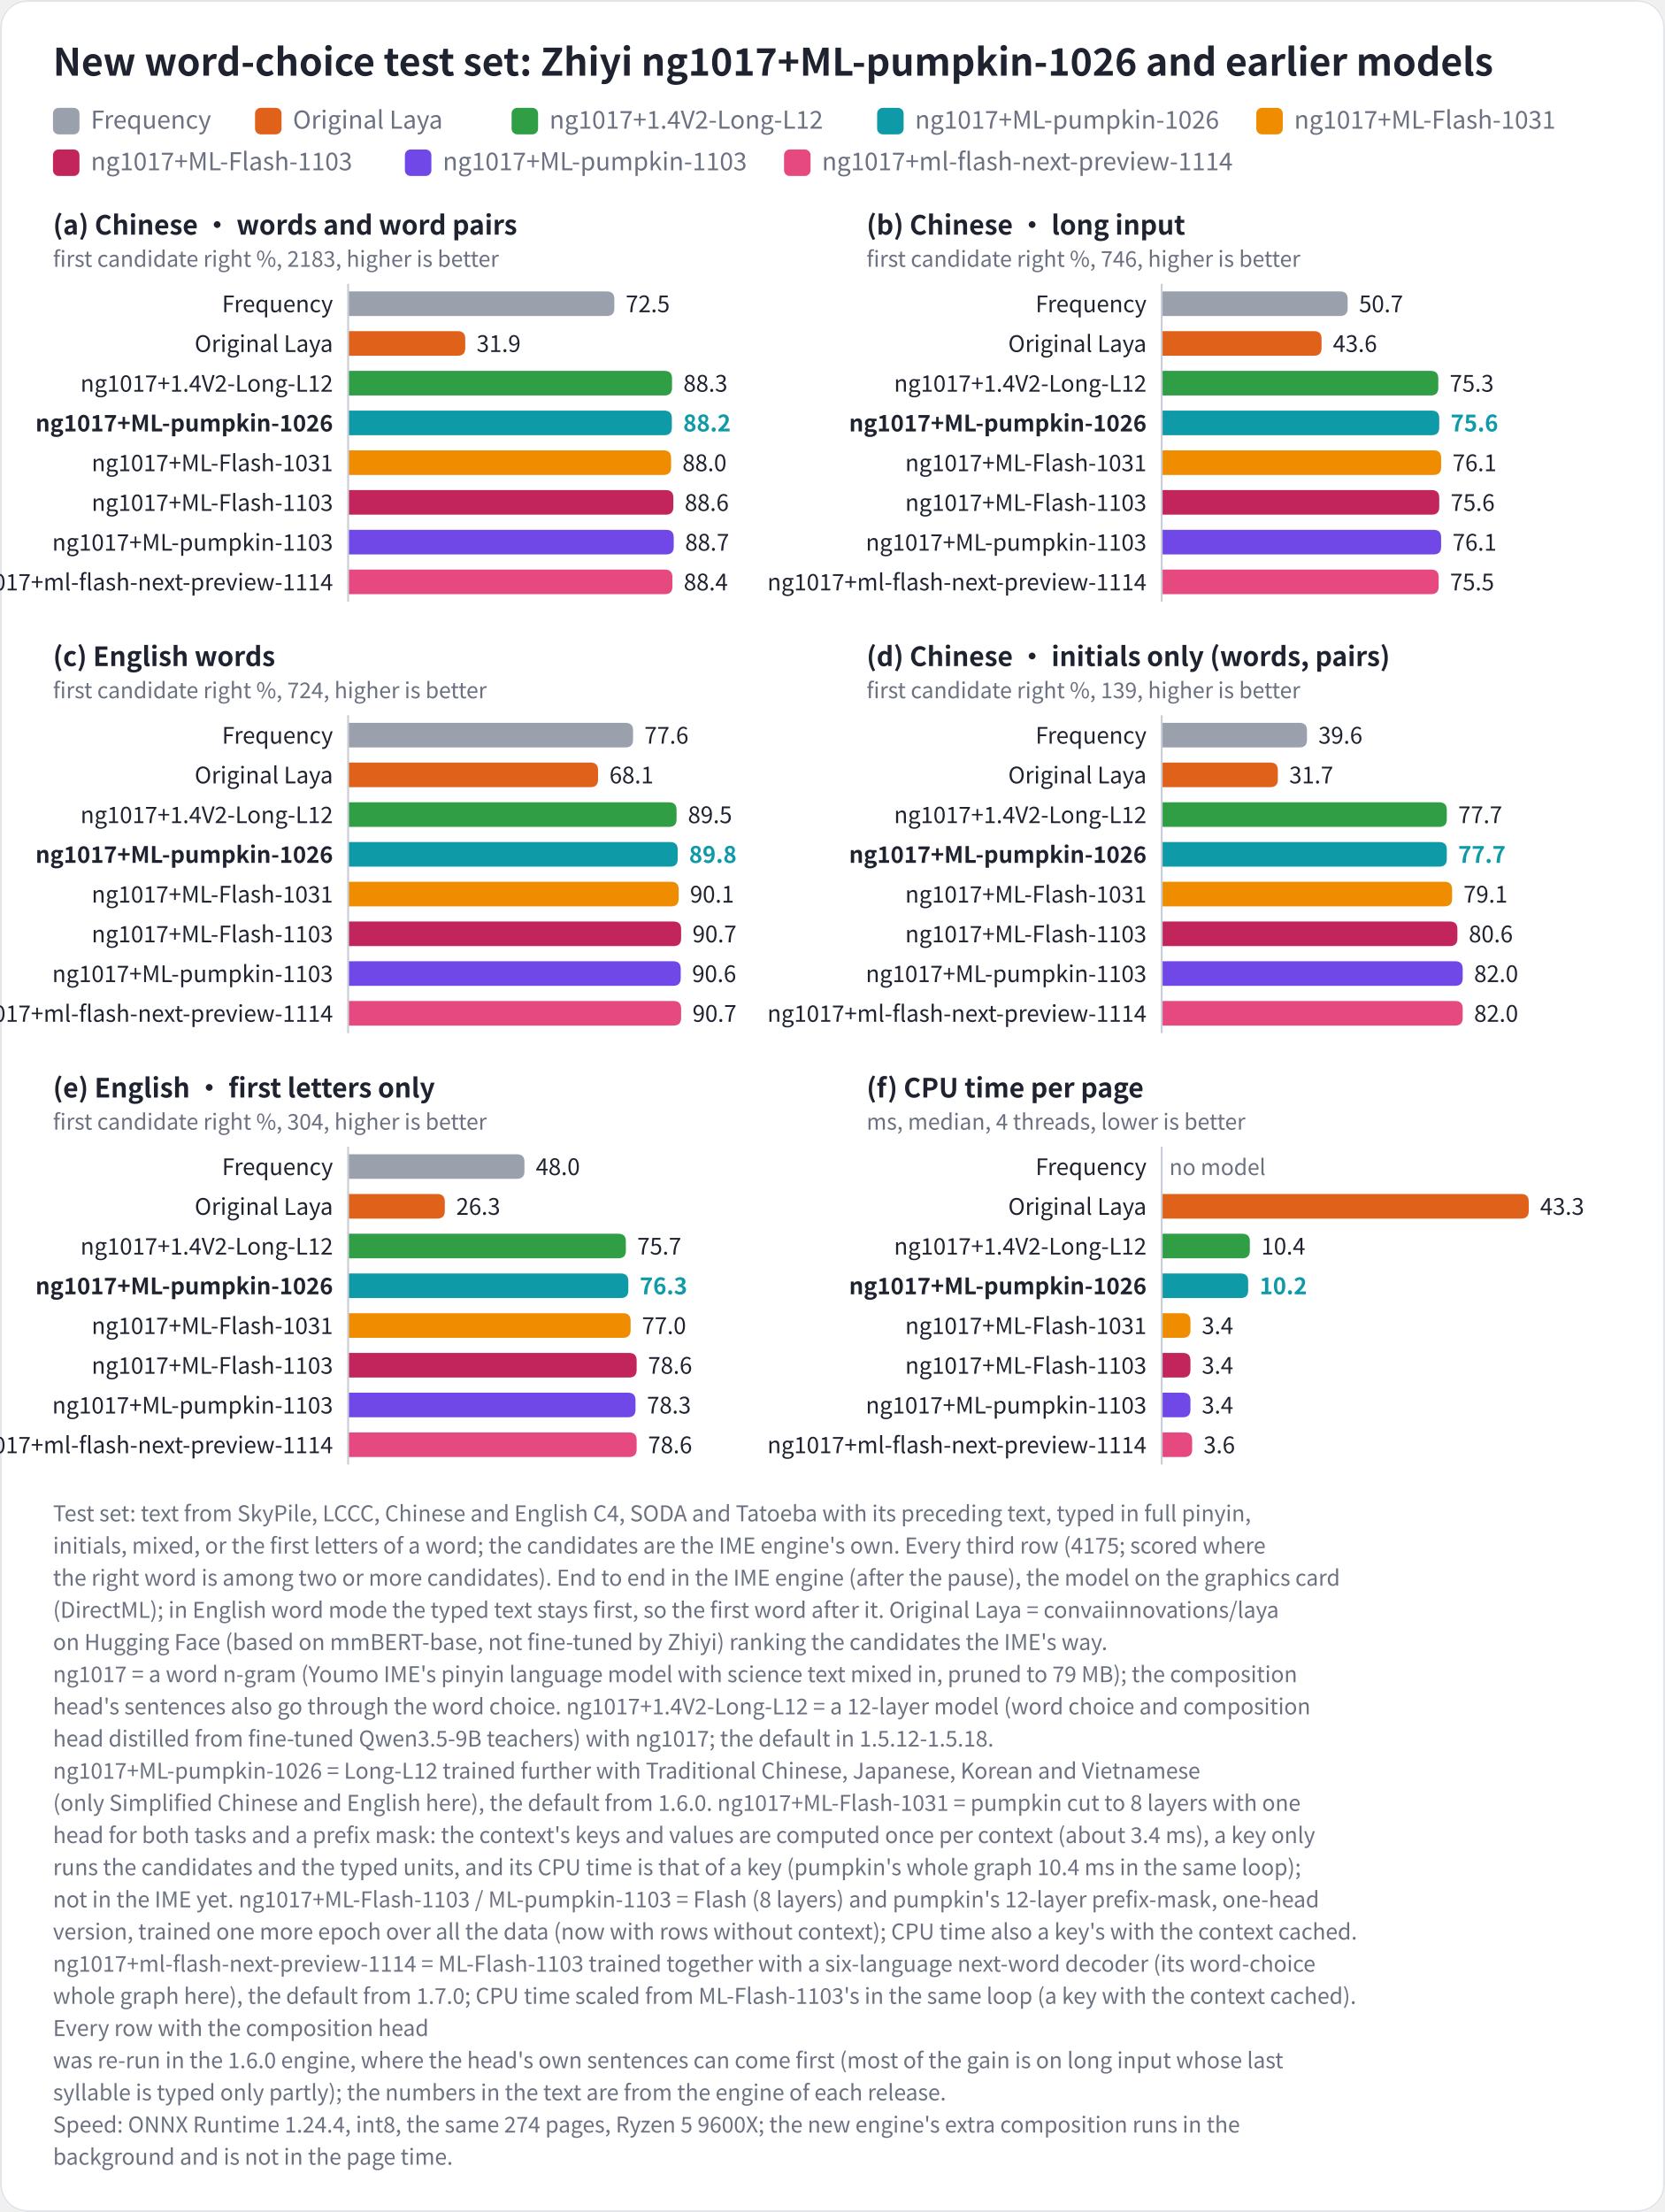
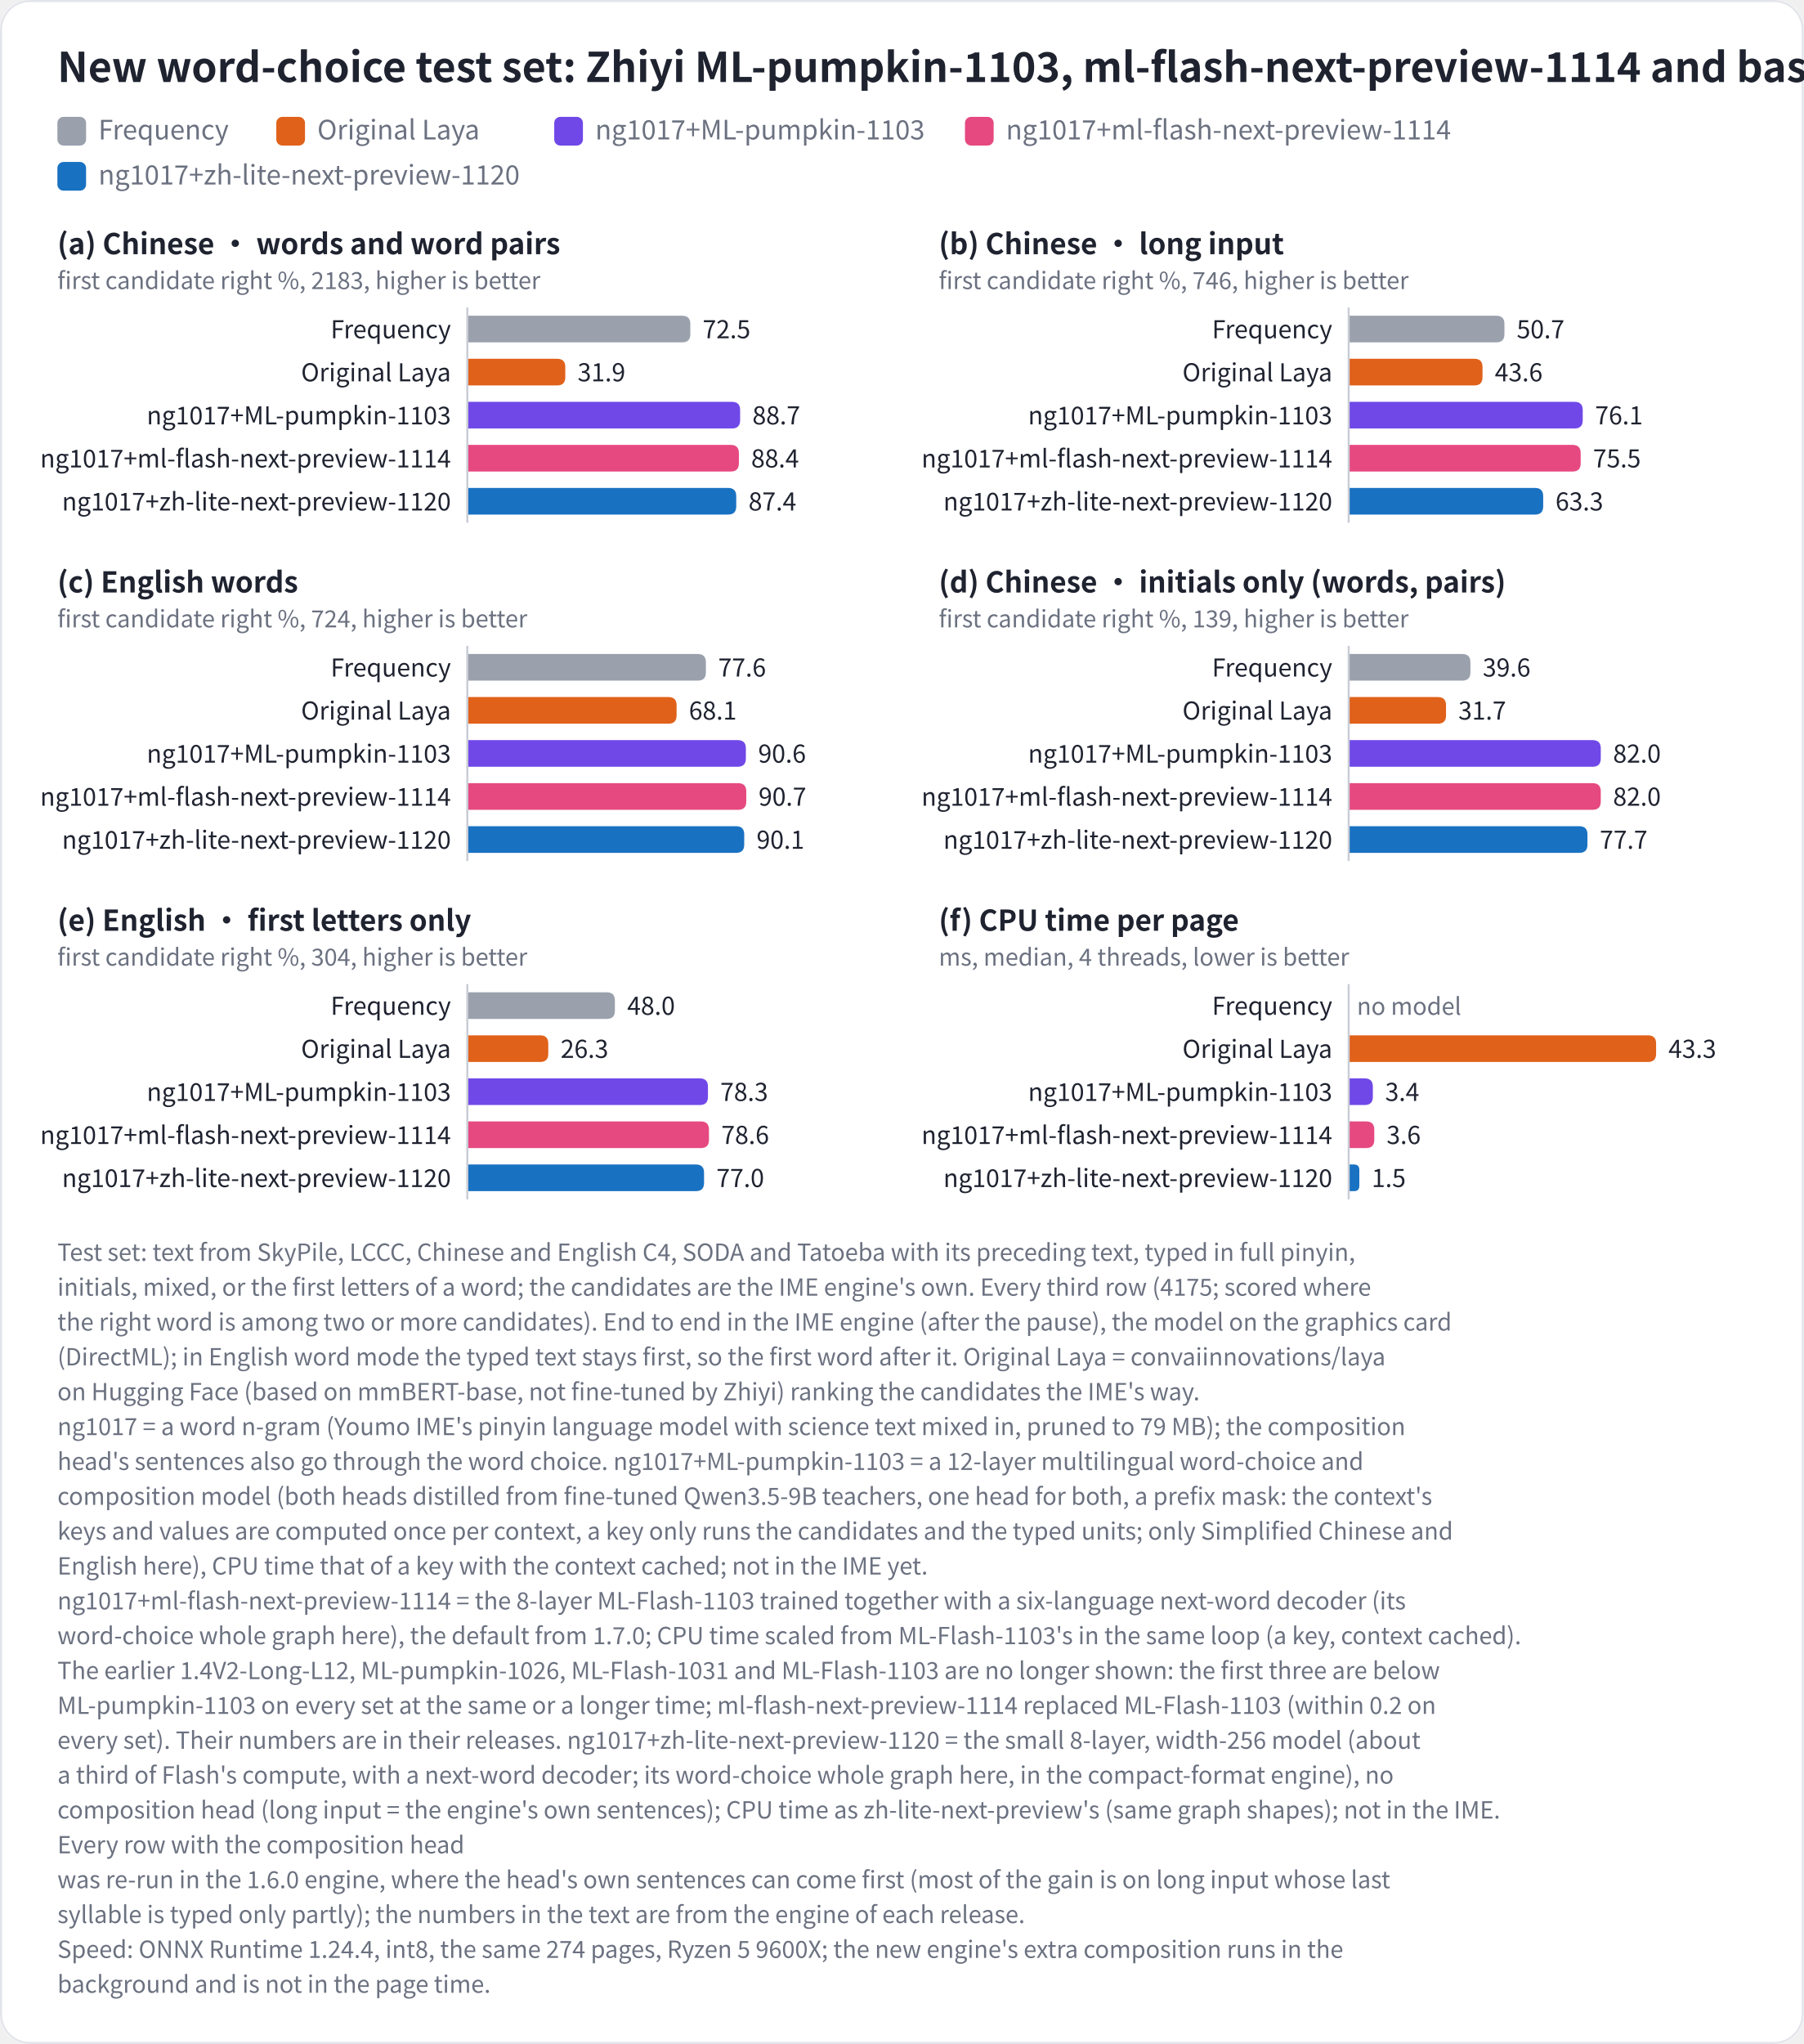
- <svg xmlns="http://www.w3.org/2000/svg" width="880" height="1169" viewBox="0 0 880 1169" font-family="'Microsoft YaHei','PingFang SC','Noto Sans CJK SC','Segoe UI',sans-serif">
-   <rect width="880" height="1169" rx="14" fill="#FFFFFF" />
-   <rect x="0.5" y="0.5" width="879" height="1168" rx="14" fill="none" stroke="#E3E5EB" />
-   <text x="28" y="40" font-size="20" font-weight="700" fill="#1F2330">New word-choice test set: Zhiyi ng1017+ML-pumpkin-1026 and earlier models</text>
+ <svg xmlns="http://www.w3.org/2000/svg" width="880" height="997" viewBox="0 0 880 997" font-family="'Microsoft YaHei','PingFang SC','Noto Sans CJK SC','Segoe UI',sans-serif">
+   <rect width="880" height="997" rx="14" fill="#FFFFFF" />
+   <rect x="0.5" y="0.5" width="879" height="996" rx="14" fill="none" stroke="#E3E5EB" />
+   <text x="28" y="40" font-size="20" font-weight="700" fill="#1F2330">New word-choice test set: Zhiyi ML-pumpkin-1103, ml-flash-next-preview-1114 and baselines</text>
  <rect x="28" y="57" width="14" height="14" rx="3" fill="#9AA1AD" />
  <text x="48" y="68" font-size="13" fill="#6B7180">Frequency</text>
  <rect x="134.8" y="57" width="14" height="14" rx="3" fill="#E0611A" />
  <text x="154.8" y="68" font-size="13" fill="#6B7180">Original Laya</text>
-   <rect x="270.4" y="57" width="14" height="14" rx="3" fill="#2F9E44" />
-   <text x="290.4" y="68" font-size="13" fill="#6B7180">ng1017+1.4V2-Long-L12</text>
-   <rect x="463.6" y="57" width="14" height="14" rx="3" fill="#0E9AA7" />
-   <text x="483.6" y="68" font-size="13" fill="#6B7180">ng1017+ML-pumpkin-1026</text>
-   <rect x="664.0" y="57" width="14" height="14" rx="3" fill="#F08C00" />
-   <text x="684.0" y="68" font-size="13" fill="#6B7180">ng1017+ML-Flash-1031</text>
-   <rect x="28" y="79" width="14" height="14" rx="3" fill="#C2255C" />
-   <text x="48" y="90" font-size="13" fill="#6B7180">ng1017+ML-Flash-1103</text>
-   <rect x="214.0" y="79" width="14" height="14" rx="3" fill="#7048E8" />
-   <text x="234.0" y="90" font-size="13" fill="#6B7180">ng1017+ML-pumpkin-1103</text>
-   <rect x="414.4" y="79" width="14" height="14" rx="3" fill="#E64980" />
-   <text x="434.4" y="90" font-size="13" fill="#6B7180">ng1017+ml-flash-next-preview-1114</text>
+   <rect x="270.4" y="57" width="14" height="14" rx="3" fill="#7048E8" />
+   <text x="290.4" y="68" font-size="13" fill="#6B7180">ng1017+ML-pumpkin-1103</text>
+   <rect x="470.8" y="57" width="14" height="14" rx="3" fill="#E64980" />
+   <text x="490.8" y="68" font-size="13" fill="#6B7180">ng1017+ml-flash-next-preview-1114</text>
+   <rect x="28" y="79" width="14" height="14" rx="3" fill="#1971C2" />
+   <text x="48" y="90" font-size="13" fill="#6B7180">ng1017+zh-lite-next-preview-1120</text>
  <text x="28" y="124" font-size="14" font-weight="700" fill="#1F2330">(a) Chinese · words and word pairs</text>
  <text x="28" y="141" font-size="11.5" fill="#6B7180">first candidate right %, 2183, higher is better</text>
-   <text x="176" y="165" font-size="12" text-anchor="end" font-weight="400" fill="#1F2330">Frequency</text>
-   <path d="M184,154 H320.7 Q324.7,154 324.7,158.0 V163.0 Q324.7,167 320.7,167 H184 Z" fill="#9AA1AD" />
-   <text x="330.7" y="165" font-size="12" font-weight="400" fill="#1F2330">72.5</text>
-   <text x="176" y="186" font-size="12" text-anchor="end" font-weight="400" fill="#1F2330">Original Laya</text>
-   <path d="M184,175 H241.9 Q245.9,175 245.9,179.0 V184.0 Q245.9,188 241.9,188 H184 Z" fill="#E0611A" />
-   <text x="251.9" y="186" font-size="12" font-weight="400" fill="#1F2330">31.9</text>
-   <text x="176" y="207" font-size="12" text-anchor="end" font-weight="400" fill="#1F2330">ng1017+1.4V2-Long-L12</text>
-   <path d="M184,196 H351.2 Q355.2,196 355.2,200.0 V205.0 Q355.2,209 351.2,209 H184 Z" fill="#2F9E44" />
-   <text x="361.2" y="207" font-size="12" font-weight="400" fill="#1F2330">88.3</text>
-   <text x="176" y="228" font-size="12" text-anchor="end" font-weight="700" fill="#1F2330">ng1017+ML-pumpkin-1026</text>
-   <path d="M184,217 H351.1 Q355.1,217 355.1,221.0 V226.0 Q355.1,230 351.1,230 H184 Z" fill="#0E9AA7" />
-   <text x="361.1" y="228" font-size="12" font-weight="700" fill="#0E9AA7">88.2</text>
-   <text x="176" y="249" font-size="12" text-anchor="end" font-weight="400" fill="#1F2330">ng1017+ML-Flash-1031</text>
-   <path d="M184,238 H350.7 Q354.7,238 354.7,242.0 V247.0 Q354.7,251 350.7,251 H184 Z" fill="#F08C00" />
-   <text x="360.7" y="249" font-size="12" font-weight="400" fill="#1F2330">88.0</text>
-   <text x="176" y="270" font-size="12" text-anchor="end" font-weight="400" fill="#1F2330">ng1017+ML-Flash-1103</text>
-   <path d="M184,259 H351.9 Q355.9,259 355.9,263.0 V268.0 Q355.9,272 351.9,272 H184 Z" fill="#C2255C" />
-   <text x="361.9" y="270" font-size="12" font-weight="400" fill="#1F2330">88.6</text>
-   <text x="176" y="291" font-size="12" text-anchor="end" font-weight="400" fill="#1F2330">ng1017+ML-pumpkin-1103</text>
-   <path d="M184,280 H352.1 Q356.1,280 356.1,284.0 V289.0 Q356.1,293 352.1,293 H184 Z" fill="#7048E8" />
-   <text x="362.1" y="291" font-size="12" font-weight="400" fill="#1F2330">88.7</text>
-   <text x="176" y="312" font-size="12" text-anchor="end" font-weight="400" fill="#1F2330">ng1017+ml-flash-next-preview-1114</text>
-   <path d="M184,301 H351.4 Q355.4,301 355.4,305.0 V310.0 Q355.4,314 351.4,314 H184 Z" fill="#E64980" />
-   <text x="361.4" y="312" font-size="12" font-weight="400" fill="#1F2330">88.4</text>
-   <line x1="184" y1="150" x2="184" y2="318" stroke="#C9CDD6" />
+   <text x="220" y="165" font-size="12" text-anchor="end" font-weight="400" fill="#1F2330">Frequency</text>
+   <path d="M228,154 H332.8 Q336.8,154 336.8,158.0 V163.0 Q336.8,167 332.8,167 H228 Z" fill="#9AA1AD" />
+   <text x="342.8" y="165" font-size="12" font-weight="400" fill="#1F2330">72.5</text>
+   <text x="220" y="186" font-size="12" text-anchor="end" font-weight="400" fill="#1F2330">Original Laya</text>
+   <path d="M228,175 H271.8 Q275.8,175 275.8,179.0 V184.0 Q275.8,188 271.8,188 H228 Z" fill="#E0611A" />
+   <text x="281.8" y="186" font-size="12" font-weight="400" fill="#1F2330">31.9</text>
+   <text x="220" y="207" font-size="12" text-anchor="end" font-weight="400" fill="#1F2330">ng1017+ML-pumpkin-1103</text>
+   <path d="M228,196 H357.1 Q361.1,196 361.1,200.0 V205.0 Q361.1,209 357.1,209 H228 Z" fill="#7048E8" />
+   <text x="367.1" y="207" font-size="12" font-weight="400" fill="#1F2330">88.7</text>
+   <text x="220" y="228" font-size="12" text-anchor="end" font-weight="400" fill="#1F2330">ng1017+ml-flash-next-preview-1114</text>
+   <path d="M228,217 H356.5 Q360.5,217 360.5,221.0 V226.0 Q360.5,230 356.5,230 H228 Z" fill="#E64980" />
+   <text x="366.5" y="228" font-size="12" font-weight="400" fill="#1F2330">88.4</text>
+   <text x="220" y="249" font-size="12" text-anchor="end" font-weight="400" fill="#1F2330">ng1017+zh-lite-next-preview-1120</text>
+   <path d="M228,238 H355.2 Q359.2,238 359.2,242.0 V247.0 Q359.2,251 355.2,251 H228 Z" fill="#1971C2" />
+   <text x="365.2" y="249" font-size="12" font-weight="400" fill="#1F2330">87.4</text>
+   <line x1="228" y1="150" x2="228" y2="255" stroke="#C9CDD6" />
  <text x="458" y="124" font-size="14" font-weight="700" fill="#1F2330">(b) Chinese · long input</text>
  <text x="458" y="141" font-size="11.5" fill="#6B7180">first candidate right %, 746, higher is better</text>
-   <text x="606" y="165" font-size="12" text-anchor="end" font-weight="400" fill="#1F2330">Frequency</text>
-   <path d="M614,154 H708.3 Q712.3,154 712.3,158.0 V163.0 Q712.3,167 708.3,167 H614 Z" fill="#9AA1AD" />
-   <text x="718.3" y="165" font-size="12" font-weight="400" fill="#1F2330">50.7</text>
-   <text x="606" y="186" font-size="12" text-anchor="end" font-weight="400" fill="#1F2330">Original Laya</text>
-   <path d="M614,175 H694.5 Q698.5,175 698.5,179.0 V184.0 Q698.5,188 694.5,188 H614 Z" fill="#E0611A" />
-   <text x="704.5" y="186" font-size="12" font-weight="400" fill="#1F2330">43.6</text>
-   <text x="606" y="207" font-size="12" text-anchor="end" font-weight="400" fill="#1F2330">ng1017+1.4V2-Long-L12</text>
-   <path d="M614,196 H756.2 Q760.2,196 760.2,200.0 V205.0 Q760.2,209 756.2,209 H614 Z" fill="#2F9E44" />
-   <text x="766.2" y="207" font-size="12" font-weight="400" fill="#1F2330">75.3</text>
-   <text x="606" y="228" font-size="12" text-anchor="end" font-weight="700" fill="#1F2330">ng1017+ML-pumpkin-1026</text>
-   <path d="M614,217 H756.7 Q760.7,217 760.7,221.0 V226.0 Q760.7,230 756.7,230 H614 Z" fill="#0E9AA7" />
-   <text x="766.7" y="228" font-size="12" font-weight="700" fill="#0E9AA7">75.6</text>
-   <text x="606" y="249" font-size="12" text-anchor="end" font-weight="400" fill="#1F2330">ng1017+ML-Flash-1031</text>
-   <path d="M614,238 H757.7 Q761.7,238 761.7,242.0 V247.0 Q761.7,251 757.7,251 H614 Z" fill="#F08C00" />
-   <text x="767.7" y="249" font-size="12" font-weight="400" fill="#1F2330">76.1</text>
-   <text x="606" y="270" font-size="12" text-anchor="end" font-weight="400" fill="#1F2330">ng1017+ML-Flash-1103</text>
-   <path d="M614,259 H756.7 Q760.7,259 760.7,263.0 V268.0 Q760.7,272 756.7,272 H614 Z" fill="#C2255C" />
-   <text x="766.7" y="270" font-size="12" font-weight="400" fill="#1F2330">75.6</text>
-   <text x="606" y="291" font-size="12" text-anchor="end" font-weight="400" fill="#1F2330">ng1017+ML-pumpkin-1103</text>
-   <path d="M614,280 H757.7 Q761.7,280 761.7,284.0 V289.0 Q761.7,293 757.7,293 H614 Z" fill="#7048E8" />
-   <text x="767.7" y="291" font-size="12" font-weight="400" fill="#1F2330">76.1</text>
-   <text x="606" y="312" font-size="12" text-anchor="end" font-weight="400" fill="#1F2330">ng1017+ml-flash-next-preview-1114</text>
-   <path d="M614,301 H756.4 Q760.4,301 760.4,305.0 V310.0 Q760.4,314 756.4,314 H614 Z" fill="#E64980" />
-   <text x="766.4" y="312" font-size="12" font-weight="400" fill="#1F2330">75.5</text>
-   <line x1="614" y1="150" x2="614" y2="318" stroke="#C9CDD6" />
-   <text x="28" y="352" font-size="14" font-weight="700" fill="#1F2330">(c) English words</text>
-   <text x="28" y="369" font-size="11.5" fill="#6B7180">first candidate right %, 724, higher is better</text>
-   <text x="176" y="393" font-size="12" text-anchor="end" font-weight="400" fill="#1F2330">Frequency</text>
-   <path d="M184,382 H330.6 Q334.6,382 334.6,386.0 V391.0 Q334.6,395 330.6,395 H184 Z" fill="#9AA1AD" />
-   <text x="340.6" y="393" font-size="12" font-weight="400" fill="#1F2330">77.6</text>
-   <text x="176" y="414" font-size="12" text-anchor="end" font-weight="400" fill="#1F2330">Original Laya</text>
-   <path d="M184,403 H312.1 Q316.1,403 316.1,407.0 V412.0 Q316.1,416 312.1,416 H184 Z" fill="#E0611A" />
-   <text x="322.1" y="414" font-size="12" font-weight="400" fill="#1F2330">68.1</text>
-   <text x="176" y="435" font-size="12" text-anchor="end" font-weight="400" fill="#1F2330">ng1017+1.4V2-Long-L12</text>
-   <path d="M184,424 H353.6 Q357.6,424 357.6,428.0 V433.0 Q357.6,437 353.6,437 H184 Z" fill="#2F9E44" />
-   <text x="363.6" y="435" font-size="12" font-weight="400" fill="#1F2330">89.5</text>
-   <text x="176" y="456" font-size="12" text-anchor="end" font-weight="700" fill="#1F2330">ng1017+ML-pumpkin-1026</text>
-   <path d="M184,445 H354.2 Q358.2,445 358.2,449.0 V454.0 Q358.2,458 354.2,458 H184 Z" fill="#0E9AA7" />
-   <text x="364.2" y="456" font-size="12" font-weight="700" fill="#0E9AA7">89.8</text>
-   <text x="176" y="477" font-size="12" text-anchor="end" font-weight="400" fill="#1F2330">ng1017+ML-Flash-1031</text>
-   <path d="M184,466 H354.7 Q358.7,466 358.7,470.0 V475.0 Q358.7,479 354.7,479 H184 Z" fill="#F08C00" />
-   <text x="364.7" y="477" font-size="12" font-weight="400" fill="#1F2330">90.1</text>
-   <text x="176" y="498" font-size="12" text-anchor="end" font-weight="400" fill="#1F2330">ng1017+ML-Flash-1103</text>
-   <path d="M184,487 H356.0 Q360.0,487 360.0,491.0 V496.0 Q360.0,500 356.0,500 H184 Z" fill="#C2255C" />
-   <text x="366.0" y="498" font-size="12" font-weight="400" fill="#1F2330">90.7</text>
-   <text x="176" y="519" font-size="12" text-anchor="end" font-weight="400" fill="#1F2330">ng1017+ML-pumpkin-1103</text>
-   <path d="M184,508 H355.8 Q359.8,508 359.8,512.0 V517.0 Q359.8,521 355.8,521 H184 Z" fill="#7048E8" />
-   <text x="365.8" y="519" font-size="12" font-weight="400" fill="#1F2330">90.6</text>
-   <text x="176" y="540" font-size="12" text-anchor="end" font-weight="400" fill="#1F2330">ng1017+ml-flash-next-preview-1114</text>
-   <path d="M184,529 H356.0 Q360.0,529 360.0,533.0 V538.0 Q360.0,542 356.0,542 H184 Z" fill="#E64980" />
-   <text x="366.0" y="540" font-size="12" font-weight="400" fill="#1F2330">90.7</text>
-   <line x1="184" y1="378" x2="184" y2="546" stroke="#C9CDD6" />
-   <text x="458" y="352" font-size="14" font-weight="700" fill="#1F2330">(d) Chinese · initials only (words, pairs)</text>
-   <text x="458" y="369" font-size="11.5" fill="#6B7180">first candidate right %, 139, higher is better</text>
-   <text x="606" y="393" font-size="12" text-anchor="end" font-weight="400" fill="#1F2330">Frequency</text>
-   <path d="M614,382 H686.8 Q690.8,382 690.8,386.0 V391.0 Q690.8,395 686.8,395 H614 Z" fill="#9AA1AD" />
-   <text x="696.8" y="393" font-size="12" font-weight="400" fill="#1F2330">39.6</text>
-   <text x="606" y="414" font-size="12" text-anchor="end" font-weight="400" fill="#1F2330">Original Laya</text>
-   <path d="M614,403 H671.4 Q675.4,403 675.4,407.0 V412.0 Q675.4,416 671.4,416 H614 Z" fill="#E0611A" />
-   <text x="681.4" y="414" font-size="12" font-weight="400" fill="#1F2330">31.7</text>
-   <text x="606" y="435" font-size="12" text-anchor="end" font-weight="400" fill="#1F2330">ng1017+1.4V2-Long-L12</text>
-   <path d="M614,424 H760.7 Q764.7,424 764.7,428.0 V433.0 Q764.7,437 760.7,437 H614 Z" fill="#2F9E44" />
-   <text x="770.7" y="435" font-size="12" font-weight="400" fill="#1F2330">77.7</text>
-   <text x="606" y="456" font-size="12" text-anchor="end" font-weight="700" fill="#1F2330">ng1017+ML-pumpkin-1026</text>
-   <path d="M614,445 H760.7 Q764.7,445 764.7,449.0 V454.0 Q764.7,458 760.7,458 H614 Z" fill="#0E9AA7" />
-   <text x="770.7" y="456" font-size="12" font-weight="700" fill="#0E9AA7">77.7</text>
-   <text x="606" y="477" font-size="12" text-anchor="end" font-weight="400" fill="#1F2330">ng1017+ML-Flash-1031</text>
-   <path d="M614,466 H763.5 Q767.5,466 767.5,470.0 V475.0 Q767.5,479 763.5,479 H614 Z" fill="#F08C00" />
-   <text x="773.5" y="477" font-size="12" font-weight="400" fill="#1F2330">79.1</text>
-   <text x="606" y="498" font-size="12" text-anchor="end" font-weight="400" fill="#1F2330">ng1017+ML-Flash-1103</text>
-   <path d="M614,487 H766.3 Q770.3,487 770.3,491.0 V496.0 Q770.3,500 766.3,500 H614 Z" fill="#C2255C" />
-   <text x="776.3" y="498" font-size="12" font-weight="400" fill="#1F2330">80.6</text>
-   <text x="606" y="519" font-size="12" text-anchor="end" font-weight="400" fill="#1F2330">ng1017+ML-pumpkin-1103</text>
-   <path d="M614,508 H769.1 Q773.1,508 773.1,512.0 V517.0 Q773.1,521 769.1,521 H614 Z" fill="#7048E8" />
-   <text x="779.1" y="519" font-size="12" font-weight="400" fill="#1F2330">82.0</text>
-   <text x="606" y="540" font-size="12" text-anchor="end" font-weight="400" fill="#1F2330">ng1017+ml-flash-next-preview-1114</text>
-   <path d="M614,529 H769.1 Q773.1,529 773.1,533.0 V538.0 Q773.1,542 769.1,542 H614 Z" fill="#E64980" />
-   <text x="779.1" y="540" font-size="12" font-weight="400" fill="#1F2330">82.0</text>
-   <line x1="614" y1="378" x2="614" y2="546" stroke="#C9CDD6" />
-   <text x="28" y="580" font-size="14" font-weight="700" fill="#1F2330">(e) English · first letters only</text>
-   <text x="28" y="597" font-size="11.5" fill="#6B7180">first candidate right %, 304, higher is better</text>
-   <text x="176" y="621" font-size="12" text-anchor="end" font-weight="400" fill="#1F2330">Frequency</text>
-   <path d="M184,610 H273.2 Q277.2,610 277.2,614.0 V619.0 Q277.2,623 273.2,623 H184 Z" fill="#9AA1AD" />
-   <text x="283.2" y="621" font-size="12" font-weight="400" fill="#1F2330">48.0</text>
-   <text x="176" y="642" font-size="12" text-anchor="end" font-weight="400" fill="#1F2330">Original Laya</text>
-   <path d="M184,631 H231.1 Q235.1,631 235.1,635.0 V640.0 Q235.1,644 231.1,644 H184 Z" fill="#E0611A" />
-   <text x="241.1" y="642" font-size="12" font-weight="400" fill="#1F2330">26.3</text>
-   <text x="176" y="663" font-size="12" text-anchor="end" font-weight="400" fill="#1F2330">ng1017+1.4V2-Long-L12</text>
-   <path d="M184,652 H326.8 Q330.8,652 330.8,656.0 V661.0 Q330.8,665 326.8,665 H184 Z" fill="#2F9E44" />
-   <text x="336.8" y="663" font-size="12" font-weight="400" fill="#1F2330">75.7</text>
-   <text x="176" y="684" font-size="12" text-anchor="end" font-weight="700" fill="#1F2330">ng1017+ML-pumpkin-1026</text>
-   <path d="M184,673 H328.1 Q332.1,673 332.1,677.0 V682.0 Q332.1,686 328.1,686 H184 Z" fill="#0E9AA7" />
-   <text x="338.1" y="684" font-size="12" font-weight="700" fill="#0E9AA7">76.3</text>
-   <text x="176" y="705" font-size="12" text-anchor="end" font-weight="400" fill="#1F2330">ng1017+ML-Flash-1031</text>
-   <path d="M184,694 H329.3 Q333.3,694 333.3,698.0 V703.0 Q333.3,707 329.3,707 H184 Z" fill="#F08C00" />
-   <text x="339.3" y="705" font-size="12" font-weight="400" fill="#1F2330">77.0</text>
-   <text x="176" y="726" font-size="12" text-anchor="end" font-weight="400" fill="#1F2330">ng1017+ML-Flash-1103</text>
-   <path d="M184,715 H332.5 Q336.5,715 336.5,719.0 V724.0 Q336.5,728 332.5,728 H184 Z" fill="#C2255C" />
-   <text x="342.5" y="726" font-size="12" font-weight="400" fill="#1F2330">78.6</text>
-   <text x="176" y="747" font-size="12" text-anchor="end" font-weight="400" fill="#1F2330">ng1017+ML-pumpkin-1103</text>
-   <path d="M184,736 H331.9 Q335.9,736 335.9,740.0 V745.0 Q335.9,749 331.9,749 H184 Z" fill="#7048E8" />
-   <text x="341.9" y="747" font-size="12" font-weight="400" fill="#1F2330">78.3</text>
-   <text x="176" y="768" font-size="12" text-anchor="end" font-weight="400" fill="#1F2330">ng1017+ml-flash-next-preview-1114</text>
-   <path d="M184,757 H332.5 Q336.5,757 336.5,761.0 V766.0 Q336.5,770 332.5,770 H184 Z" fill="#E64980" />
-   <text x="342.5" y="768" font-size="12" font-weight="400" fill="#1F2330">78.6</text>
-   <line x1="184" y1="606" x2="184" y2="774" stroke="#C9CDD6" />
-   <text x="458" y="580" font-size="14" font-weight="700" fill="#1F2330">(f) CPU time per page</text>
-   <text x="458" y="597" font-size="11.5" fill="#6B7180">ms, median, 4 threads, lower is better</text>
-   <text x="606" y="621" font-size="12" text-anchor="end" font-weight="400" fill="#1F2330">Frequency</text>
-   <text x="618" y="621" font-size="11.5" fill="#6B7180">no model</text>
-   <text x="606" y="642" font-size="12" text-anchor="end" font-weight="400" fill="#1F2330">Original Laya</text>
-   <path d="M614,631 H804.0 Q808.0,631 808.0,635.0 V640.0 Q808.0,644 804.0,644 H614 Z" fill="#E0611A" />
-   <text x="814.0" y="642" font-size="12" font-weight="400" fill="#1F2330">43.3</text>
-   <text x="606" y="663" font-size="12" text-anchor="end" font-weight="400" fill="#1F2330">ng1017+1.4V2-Long-L12</text>
-   <path d="M614,652 H656.6 Q660.6,652 660.6,656.0 V661.0 Q660.6,665 656.6,665 H614 Z" fill="#2F9E44" />
-   <text x="666.6" y="663" font-size="12" font-weight="400" fill="#1F2330">10.4</text>
-   <text x="606" y="684" font-size="12" text-anchor="end" font-weight="700" fill="#1F2330">ng1017+ML-pumpkin-1026</text>
-   <path d="M614,673 H655.7 Q659.7,673 659.7,677.0 V682.0 Q659.7,686 655.7,686 H614 Z" fill="#0E9AA7" />
-   <text x="665.7" y="684" font-size="12" font-weight="700" fill="#0E9AA7">10.2</text>
-   <text x="606" y="705" font-size="12" text-anchor="end" font-weight="400" fill="#1F2330">ng1017+ML-Flash-1031</text>
-   <path d="M614,694 H625.2 Q629.2,694 629.2,698.0 V703.0 Q629.2,707 625.2,707 H614 Z" fill="#F08C00" />
-   <text x="635.2" y="705" font-size="12" font-weight="400" fill="#1F2330">3.4</text>
-   <text x="606" y="726" font-size="12" text-anchor="end" font-weight="400" fill="#1F2330">ng1017+ML-Flash-1103</text>
-   <path d="M614,715 H625.2 Q629.2,715 629.2,719.0 V724.0 Q629.2,728 625.2,728 H614 Z" fill="#C2255C" />
-   <text x="635.2" y="726" font-size="12" font-weight="400" fill="#1F2330">3.4</text>
-   <text x="606" y="747" font-size="12" text-anchor="end" font-weight="400" fill="#1F2330">ng1017+ML-pumpkin-1103</text>
-   <path d="M614,736 H625.2 Q629.2,736 629.2,740.0 V745.0 Q629.2,749 625.2,749 H614 Z" fill="#7048E8" />
-   <text x="635.2" y="747" font-size="12" font-weight="400" fill="#1F2330">3.4</text>
-   <text x="606" y="768" font-size="12" text-anchor="end" font-weight="400" fill="#1F2330">ng1017+ml-flash-next-preview-1114</text>
-   <path d="M614,757 H626.1 Q630.1,757 630.1,761.0 V766.0 Q630.1,770 626.1,770 H614 Z" fill="#E64980" />
-   <text x="636.1" y="768" font-size="12" font-weight="400" fill="#1F2330">3.6</text>
-   <line x1="614" y1="606" x2="614" y2="774" stroke="#C9CDD6" />
-   <text x="28" y="804" font-size="11.5" fill="#6B7180">Test set: text from SkyPile, LCCC, Chinese and English C4, SODA and Tatoeba with its preceding text, typed in full pinyin,</text>
-   <text x="28" y="821" font-size="11.5" fill="#6B7180">initials, mixed, or the first letters of a word; the candidates are the IME engine's own. Every third row (4175; scored where</text>
-   <text x="28" y="838" font-size="11.5" fill="#6B7180">the right word is among two or more candidates). End to end in the IME engine (after the pause), the model on the graphics card</text>
-   <text x="28" y="855" font-size="11.5" fill="#6B7180">(DirectML); in English word mode the typed text stays first, so the first word after it. Original Laya = convaiinnovations/laya</text>
-   <text x="28" y="872" font-size="11.5" fill="#6B7180">on Hugging Face (based on mmBERT-base, not fine-tuned by Zhiyi) ranking the candidates the IME's way.</text>
-   <text x="28" y="889" font-size="11.5" fill="#6B7180">ng1017 = a word n-gram (Youmo IME's pinyin language model with science text mixed in, pruned to 79 MB); the composition</text>
-   <text x="28" y="906" font-size="11.5" fill="#6B7180">head's sentences also go through the word choice. ng1017+1.4V2-Long-L12 = a 12-layer model (word choice and composition</text>
-   <text x="28" y="923" font-size="11.5" fill="#6B7180">head distilled from fine-tuned Qwen3.5-9B teachers) with ng1017; the default in 1.5.12-1.5.18.</text>
-   <text x="28" y="940" font-size="11.5" fill="#6B7180">ng1017+ML-pumpkin-1026 = Long-L12 trained further with Traditional Chinese, Japanese, Korean and Vietnamese</text>
-   <text x="28" y="957" font-size="11.5" fill="#6B7180">(only Simplified Chinese and English here), the default from 1.6.0. ng1017+ML-Flash-1031 = pumpkin cut to 8 layers with one</text>
-   <text x="28" y="974" font-size="11.5" fill="#6B7180">head for both tasks and a prefix mask: the context's keys and values are computed once per context (about 3.4 ms), a key only</text>
-   <text x="28" y="991" font-size="11.5" fill="#6B7180">runs the candidates and the typed units, and its CPU time is that of a key (pumpkin's whole graph 10.4 ms in the same loop);</text>
-   <text x="28" y="1008" font-size="11.5" fill="#6B7180">not in the IME yet. ng1017+ML-Flash-1103 / ML-pumpkin-1103 = Flash (8 layers) and pumpkin's 12-layer prefix-mask, one-head</text>
-   <text x="28" y="1025" font-size="11.5" fill="#6B7180">version, trained one more epoch over all the data (now with rows without context); CPU time also a key's with the context cached.</text>
-   <text x="28" y="1042" font-size="11.5" fill="#6B7180">ng1017+ml-flash-next-preview-1114 = ML-Flash-1103 trained together with a six-language next-word decoder (its word-choice</text>
-   <text x="28" y="1059" font-size="11.5" fill="#6B7180">whole graph here), the default from 1.7.0; CPU time scaled from ML-Flash-1103's in the same loop (a key with the context cached).</text>
-   <text x="28" y="1076" font-size="11.5" fill="#6B7180">Every row with the composition head</text>
-   <text x="28" y="1093" font-size="11.5" fill="#6B7180">was re-run in the 1.6.0 engine, where the head's own sentences can come first (most of the gain is on long input whose last</text>
-   <text x="28" y="1110" font-size="11.5" fill="#6B7180">syllable is typed only partly); the numbers in the text are from the engine of each release.</text>
-   <text x="28" y="1127" font-size="11.5" fill="#6B7180">Speed: ONNX Runtime 1.24.4, int8, the same 274 pages, Ryzen 5 9600X; the new engine's extra composition runs in the</text>
-   <text x="28" y="1144" font-size="11.5" fill="#6B7180">background and is not in the page time.</text>
+   <text x="650" y="165" font-size="12" text-anchor="end" font-weight="400" fill="#1F2330">Frequency</text>
+   <path d="M658,154 H730.0 Q734.0,154 734.0,158.0 V163.0 Q734.0,167 730.0,167 H658 Z" fill="#9AA1AD" />
+   <text x="740.0" y="165" font-size="12" font-weight="400" fill="#1F2330">50.7</text>
+   <text x="650" y="186" font-size="12" text-anchor="end" font-weight="400" fill="#1F2330">Original Laya</text>
+   <path d="M658,175 H719.3 Q723.3,175 723.3,179.0 V184.0 Q723.3,188 719.3,188 H658 Z" fill="#E0611A" />
+   <text x="729.3" y="186" font-size="12" font-weight="400" fill="#1F2330">43.6</text>
+   <text x="650" y="207" font-size="12" text-anchor="end" font-weight="400" fill="#1F2330">ng1017+ML-pumpkin-1103</text>
+   <path d="M658,196 H768.2 Q772.2,196 772.2,200.0 V205.0 Q772.2,209 768.2,209 H658 Z" fill="#7048E8" />
+   <text x="778.2" y="207" font-size="12" font-weight="400" fill="#1F2330">76.1</text>
+   <text x="650" y="228" font-size="12" text-anchor="end" font-weight="400" fill="#1F2330">ng1017+ml-flash-next-preview-1114</text>
+   <path d="M658,217 H767.2 Q771.2,217 771.2,221.0 V226.0 Q771.2,230 767.2,230 H658 Z" fill="#E64980" />
+   <text x="777.2" y="228" font-size="12" font-weight="400" fill="#1F2330">75.5</text>
+   <text x="650" y="249" font-size="12" text-anchor="end" font-weight="400" fill="#1F2330">ng1017+zh-lite-next-preview-1120</text>
+   <path d="M658,238 H748.9 Q752.9,238 752.9,242.0 V247.0 Q752.9,251 748.9,251 H658 Z" fill="#1971C2" />
+   <text x="758.9" y="249" font-size="12" font-weight="400" fill="#1F2330">63.3</text>
+   <line x1="658" y1="150" x2="658" y2="255" stroke="#C9CDD6" />
+   <text x="28" y="289" font-size="14" font-weight="700" fill="#1F2330">(c) English words</text>
+   <text x="28" y="306" font-size="11.5" fill="#6B7180">first candidate right %, 724, higher is better</text>
+   <text x="220" y="330" font-size="12" text-anchor="end" font-weight="400" fill="#1F2330">Frequency</text>
+   <path d="M228,319 H340.4 Q344.4,319 344.4,323.0 V328.0 Q344.4,332 340.4,332 H228 Z" fill="#9AA1AD" />
+   <text x="350.4" y="330" font-size="12" font-weight="400" fill="#1F2330">77.6</text>
+   <text x="220" y="351" font-size="12" text-anchor="end" font-weight="400" fill="#1F2330">Original Laya</text>
+   <path d="M228,340 H326.1 Q330.1,340 330.1,344.0 V349.0 Q330.1,353 326.1,353 H228 Z" fill="#E0611A" />
+   <text x="336.1" y="351" font-size="12" font-weight="400" fill="#1F2330">68.1</text>
+   <text x="220" y="372" font-size="12" text-anchor="end" font-weight="400" fill="#1F2330">ng1017+ML-pumpkin-1103</text>
+   <path d="M228,361 H359.9 Q363.9,361 363.9,365.0 V370.0 Q363.9,374 359.9,374 H228 Z" fill="#7048E8" />
+   <text x="369.9" y="372" font-size="12" font-weight="400" fill="#1F2330">90.6</text>
+   <text x="220" y="393" font-size="12" text-anchor="end" font-weight="400" fill="#1F2330">ng1017+ml-flash-next-preview-1114</text>
+   <path d="M228,382 H360.1 Q364.1,382 364.1,386.0 V391.0 Q364.1,395 360.1,395 H228 Z" fill="#E64980" />
+   <text x="370.1" y="393" font-size="12" font-weight="400" fill="#1F2330">90.7</text>
+   <text x="220" y="414" font-size="12" text-anchor="end" font-weight="400" fill="#1F2330">ng1017+zh-lite-next-preview-1120</text>
+   <path d="M228,403 H359.1 Q363.1,403 363.1,407.0 V412.0 Q363.1,416 359.1,416 H228 Z" fill="#1971C2" />
+   <text x="369.1" y="414" font-size="12" font-weight="400" fill="#1F2330">90.1</text>
+   <line x1="228" y1="315" x2="228" y2="420" stroke="#C9CDD6" />
+   <text x="458" y="289" font-size="14" font-weight="700" fill="#1F2330">(d) Chinese · initials only (words, pairs)</text>
+   <text x="458" y="306" font-size="11.5" fill="#6B7180">first candidate right %, 139, higher is better</text>
+   <text x="650" y="330" font-size="12" text-anchor="end" font-weight="400" fill="#1F2330">Frequency</text>
+   <path d="M658,319 H713.4 Q717.4,319 717.4,323.0 V328.0 Q717.4,332 713.4,332 H658 Z" fill="#9AA1AD" />
+   <text x="723.4" y="330" font-size="12" font-weight="400" fill="#1F2330">39.6</text>
+   <text x="650" y="351" font-size="12" text-anchor="end" font-weight="400" fill="#1F2330">Original Laya</text>
+   <path d="M658,340 H701.5 Q705.5,340 705.5,344.0 V349.0 Q705.5,353 701.5,353 H658 Z" fill="#E0611A" />
+   <text x="711.5" y="351" font-size="12" font-weight="400" fill="#1F2330">31.7</text>
+   <text x="650" y="372" font-size="12" text-anchor="end" font-weight="400" fill="#1F2330">ng1017+ML-pumpkin-1103</text>
+   <path d="M658,361 H777.0 Q781.0,361 781.0,365.0 V370.0 Q781.0,374 777.0,374 H658 Z" fill="#7048E8" />
+   <text x="787.0" y="372" font-size="12" font-weight="400" fill="#1F2330">82.0</text>
+   <text x="650" y="393" font-size="12" text-anchor="end" font-weight="400" fill="#1F2330">ng1017+ml-flash-next-preview-1114</text>
+   <path d="M658,382 H777.0 Q781.0,382 781.0,386.0 V391.0 Q781.0,395 777.0,395 H658 Z" fill="#E64980" />
+   <text x="787.0" y="393" font-size="12" font-weight="400" fill="#1F2330">82.0</text>
+   <text x="650" y="414" font-size="12" text-anchor="end" font-weight="400" fill="#1F2330">ng1017+zh-lite-next-preview-1120</text>
+   <path d="M658,403 H770.5 Q774.5,403 774.5,407.0 V412.0 Q774.5,416 770.5,416 H658 Z" fill="#1971C2" />
+   <text x="780.5" y="414" font-size="12" font-weight="400" fill="#1F2330">77.7</text>
+   <line x1="658" y1="315" x2="658" y2="420" stroke="#C9CDD6" />
+   <text x="28" y="454" font-size="14" font-weight="700" fill="#1F2330">(e) English · first letters only</text>
+   <text x="28" y="471" font-size="11.5" fill="#6B7180">first candidate right %, 304, higher is better</text>
+   <text x="220" y="495" font-size="12" text-anchor="end" font-weight="400" fill="#1F2330">Frequency</text>
+   <path d="M228,484 H296.0 Q300.0,484 300.0,488.0 V493.0 Q300.0,497 296.0,497 H228 Z" fill="#9AA1AD" />
+   <text x="306.0" y="495" font-size="12" font-weight="400" fill="#1F2330">48.0</text>
+   <text x="220" y="516" font-size="12" text-anchor="end" font-weight="400" fill="#1F2330">Original Laya</text>
+   <path d="M228,505 H263.5 Q267.5,505 267.5,509.0 V514.0 Q267.5,518 263.5,518 H228 Z" fill="#E0611A" />
+   <text x="273.5" y="516" font-size="12" font-weight="400" fill="#1F2330">26.3</text>
+   <text x="220" y="537" font-size="12" text-anchor="end" font-weight="400" fill="#1F2330">ng1017+ML-pumpkin-1103</text>
+   <path d="M228,526 H341.4 Q345.4,526 345.4,530.0 V535.0 Q345.4,539 341.4,539 H228 Z" fill="#7048E8" />
+   <text x="351.4" y="537" font-size="12" font-weight="400" fill="#1F2330">78.3</text>
+   <text x="220" y="558" font-size="12" text-anchor="end" font-weight="400" fill="#1F2330">ng1017+ml-flash-next-preview-1114</text>
+   <path d="M228,547 H341.9 Q345.9,547 345.9,551.0 V556.0 Q345.9,560 341.9,560 H228 Z" fill="#E64980" />
+   <text x="351.9" y="558" font-size="12" font-weight="400" fill="#1F2330">78.6</text>
+   <text x="220" y="579" font-size="12" text-anchor="end" font-weight="400" fill="#1F2330">ng1017+zh-lite-next-preview-1120</text>
+   <path d="M228,568 H339.5 Q343.5,568 343.5,572.0 V577.0 Q343.5,581 339.5,581 H228 Z" fill="#1971C2" />
+   <text x="349.5" y="579" font-size="12" font-weight="400" fill="#1F2330">77.0</text>
+   <line x1="228" y1="480" x2="228" y2="585" stroke="#C9CDD6" />
+   <text x="458" y="454" font-size="14" font-weight="700" fill="#1F2330">(f) CPU time per page</text>
+   <text x="458" y="471" font-size="11.5" fill="#6B7180">ms, median, 4 threads, lower is better</text>
+   <text x="650" y="495" font-size="12" text-anchor="end" font-weight="400" fill="#1F2330">Frequency</text>
+   <text x="662" y="495" font-size="11.5" fill="#6B7180">no model</text>
+   <text x="650" y="516" font-size="12" text-anchor="end" font-weight="400" fill="#1F2330">Original Laya</text>
+   <path d="M658,505 H804.0 Q808.0,505 808.0,509.0 V514.0 Q808.0,518 804.0,518 H658 Z" fill="#E0611A" />
+   <text x="814.0" y="516" font-size="12" font-weight="400" fill="#1F2330">43.3</text>
+   <text x="650" y="537" font-size="12" text-anchor="end" font-weight="400" fill="#1F2330">ng1017+ML-pumpkin-1103</text>
+   <path d="M658,526 H665.8 Q669.8,526 669.8,530.0 V535.0 Q669.8,539 665.8,539 H658 Z" fill="#7048E8" />
+   <text x="675.8" y="537" font-size="12" font-weight="400" fill="#1F2330">3.4</text>
+   <text x="650" y="558" font-size="12" text-anchor="end" font-weight="400" fill="#1F2330">ng1017+ml-flash-next-preview-1114</text>
+   <path d="M658,547 H666.5 Q670.5,547 670.5,551.0 V556.0 Q670.5,560 666.5,560 H658 Z" fill="#E64980" />
+   <text x="676.5" y="558" font-size="12" font-weight="400" fill="#1F2330">3.6</text>
+   <text x="650" y="579" font-size="12" text-anchor="end" font-weight="400" fill="#1F2330">ng1017+zh-lite-next-preview-1120</text>
+   <path d="M658,568 H660.6 Q663.2,568 663.2,570.6 V578.4 Q663.2,581 660.6,581 H658 Z" fill="#1971C2" />
+   <text x="669.2" y="579" font-size="12" font-weight="400" fill="#1F2330">1.5</text>
+   <line x1="658" y1="480" x2="658" y2="585" stroke="#C9CDD6" />
+   <text x="28" y="615" font-size="11.5" fill="#6B7180">Test set: text from SkyPile, LCCC, Chinese and English C4, SODA and Tatoeba with its preceding text, typed in full pinyin,</text>
+   <text x="28" y="632" font-size="11.5" fill="#6B7180">initials, mixed, or the first letters of a word; the candidates are the IME engine's own. Every third row (4175; scored where</text>
+   <text x="28" y="649" font-size="11.5" fill="#6B7180">the right word is among two or more candidates). End to end in the IME engine (after the pause), the model on the graphics card</text>
+   <text x="28" y="666" font-size="11.5" fill="#6B7180">(DirectML); in English word mode the typed text stays first, so the first word after it. Original Laya = convaiinnovations/laya</text>
+   <text x="28" y="683" font-size="11.5" fill="#6B7180">on Hugging Face (based on mmBERT-base, not fine-tuned by Zhiyi) ranking the candidates the IME's way.</text>
+   <text x="28" y="700" font-size="11.5" fill="#6B7180">ng1017 = a word n-gram (Youmo IME's pinyin language model with science text mixed in, pruned to 79 MB); the composition</text>
+   <text x="28" y="717" font-size="11.5" fill="#6B7180">head's sentences also go through the word choice. ng1017+ML-pumpkin-1103 = a 12-layer multilingual word-choice and</text>
+   <text x="28" y="734" font-size="11.5" fill="#6B7180">composition model (both heads distilled from fine-tuned Qwen3.5-9B teachers, one head for both, a prefix mask: the context's</text>
+   <text x="28" y="751" font-size="11.5" fill="#6B7180">keys and values are computed once per context, a key only runs the candidates and the typed units; only Simplified Chinese and</text>
+   <text x="28" y="768" font-size="11.5" fill="#6B7180">English here), CPU time that of a key with the context cached; not in the IME yet.</text>
+   <text x="28" y="785" font-size="11.5" fill="#6B7180">ng1017+ml-flash-next-preview-1114 = the 8-layer ML-Flash-1103 trained together with a six-language next-word decoder (its</text>
+   <text x="28" y="802" font-size="11.5" fill="#6B7180">word-choice whole graph here), the default from 1.7.0; CPU time scaled from ML-Flash-1103's in the same loop (a key, context cached).</text>
+   <text x="28" y="819" font-size="11.5" fill="#6B7180">The earlier 1.4V2-Long-L12, ML-pumpkin-1026, ML-Flash-1031 and ML-Flash-1103 are no longer shown: the first three are below</text>
+   <text x="28" y="836" font-size="11.5" fill="#6B7180">ML-pumpkin-1103 on every set at the same or a longer time; ml-flash-next-preview-1114 replaced ML-Flash-1103 (within 0.2 on</text>
+   <text x="28" y="853" font-size="11.5" fill="#6B7180">every set). Their numbers are in their releases. ng1017+zh-lite-next-preview-1120 = the small 8-layer, width-256 model (about</text>
+   <text x="28" y="870" font-size="11.5" fill="#6B7180">a third of Flash's compute, with a next-word decoder; its word-choice whole graph here, in the compact-format engine), no</text>
+   <text x="28" y="887" font-size="11.5" fill="#6B7180">composition head (long input = the engine's own sentences); CPU time as zh-lite-next-preview's (same graph shapes); not in the IME.</text>
+   <text x="28" y="904" font-size="11.5" fill="#6B7180">Every row with the composition head</text>
+   <text x="28" y="921" font-size="11.5" fill="#6B7180">was re-run in the 1.6.0 engine, where the head's own sentences can come first (most of the gain is on long input whose last</text>
+   <text x="28" y="938" font-size="11.5" fill="#6B7180">syllable is typed only partly); the numbers in the text are from the engine of each release.</text>
+   <text x="28" y="955" font-size="11.5" fill="#6B7180">Speed: ONNX Runtime 1.24.4, int8, the same 274 pages, Ryzen 5 9600X; the new engine's extra composition runs in the</text>
+   <text x="28" y="972" font-size="11.5" fill="#6B7180">background and is not in the page time.</text>
</svg>
